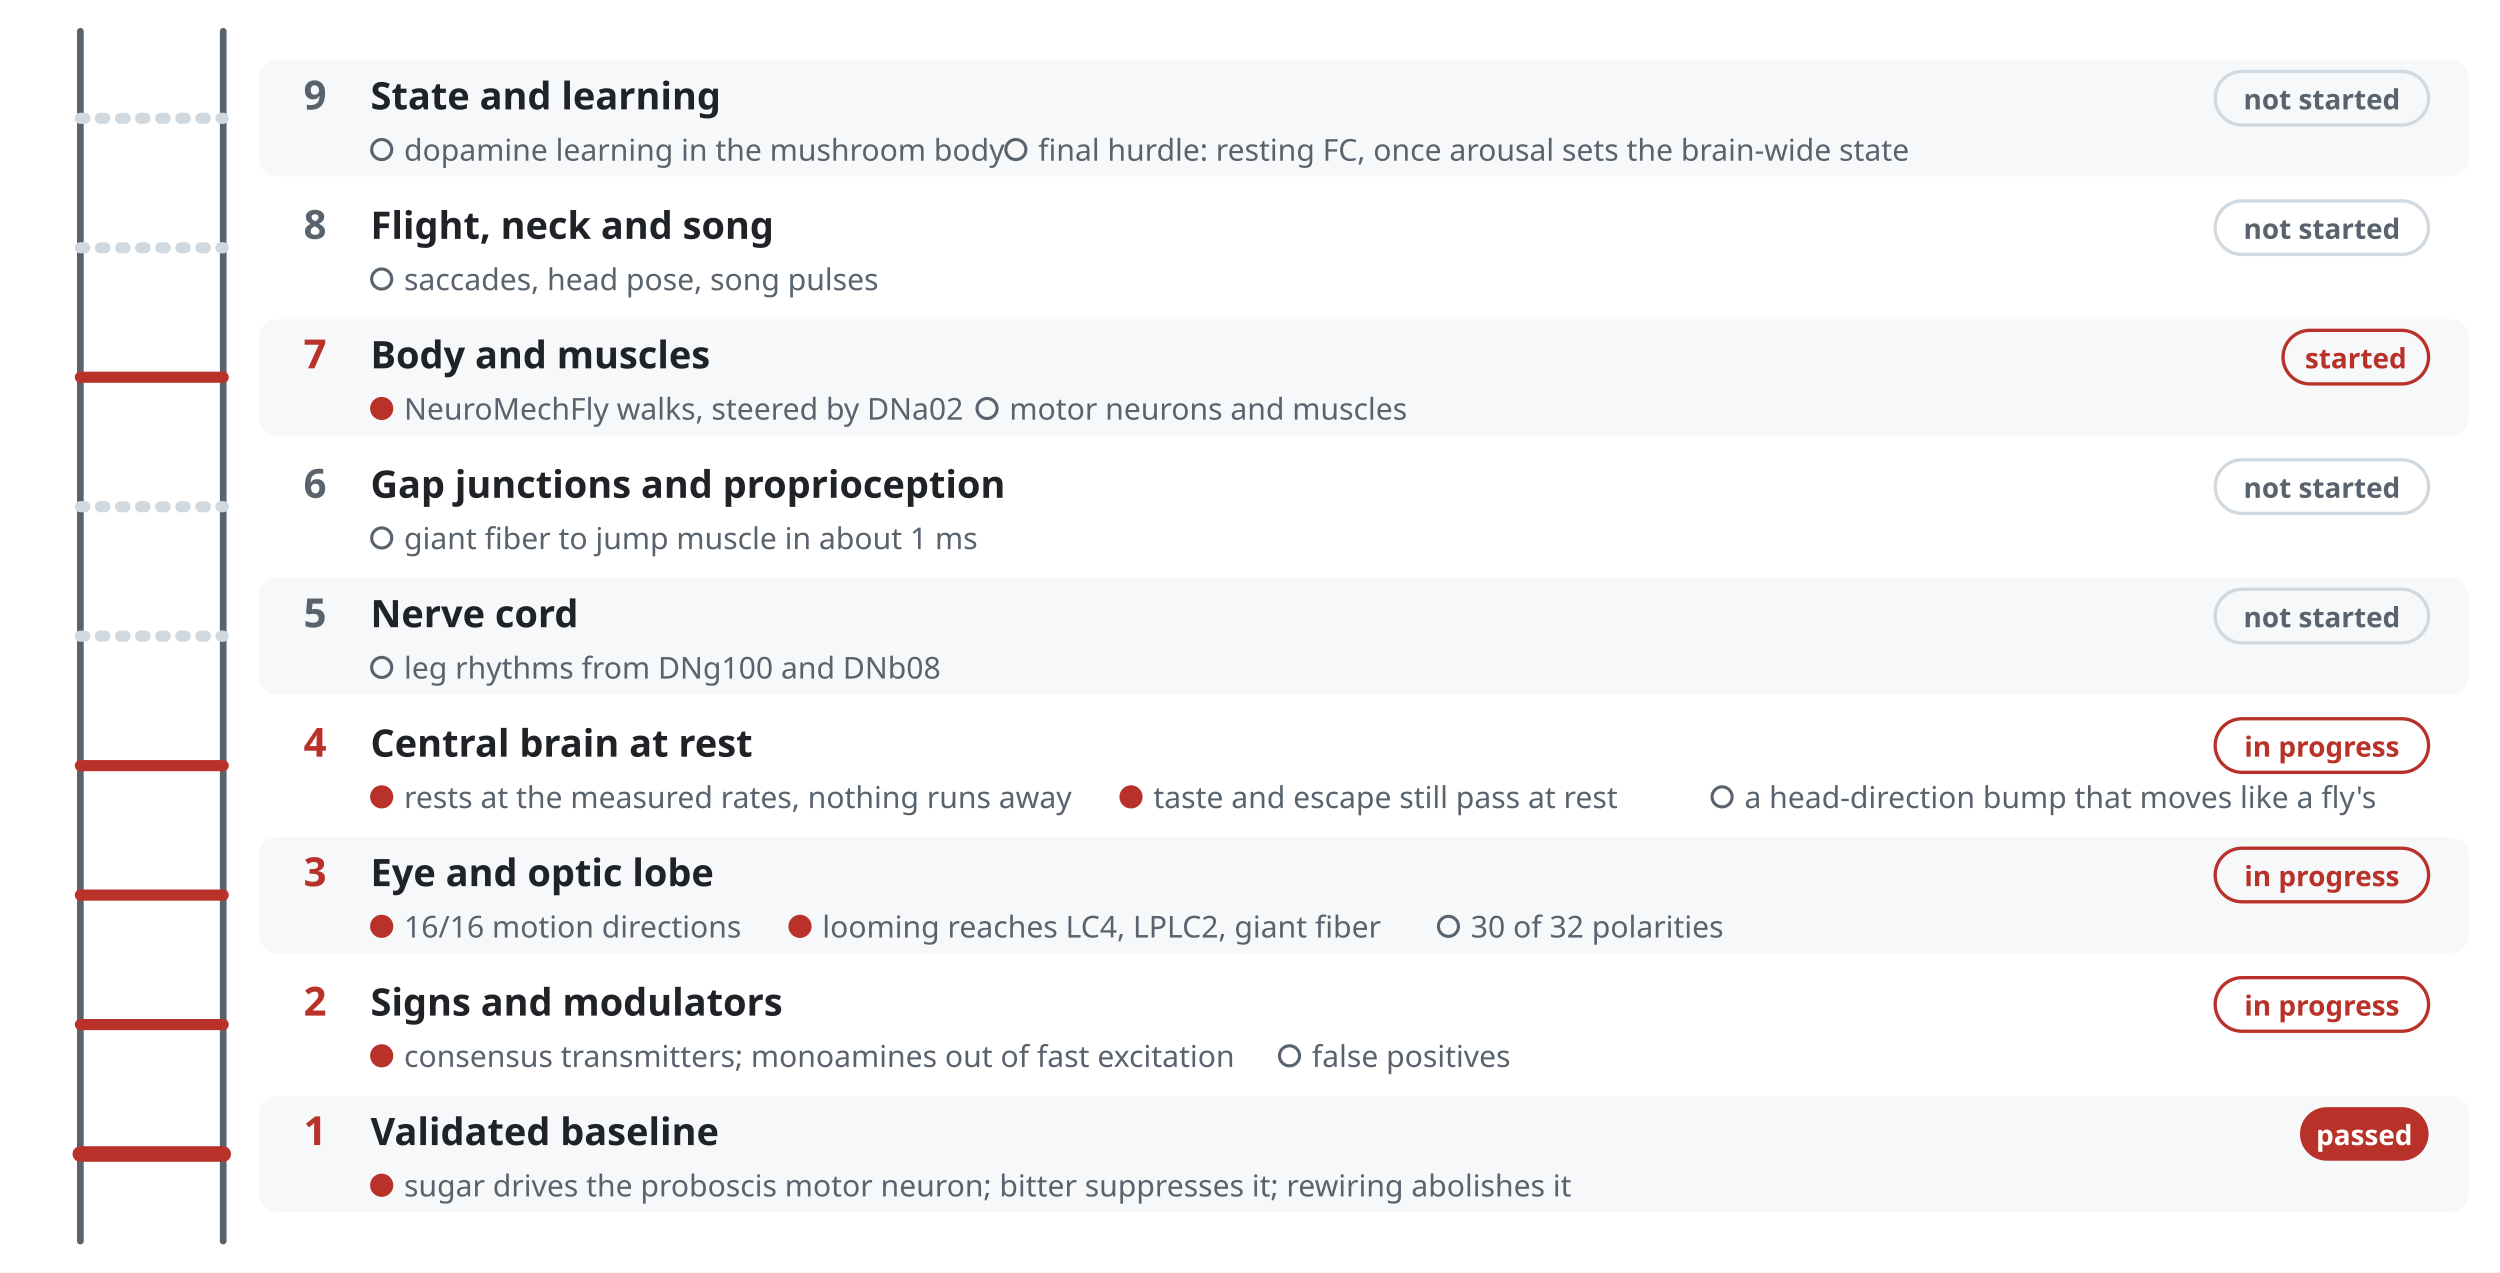
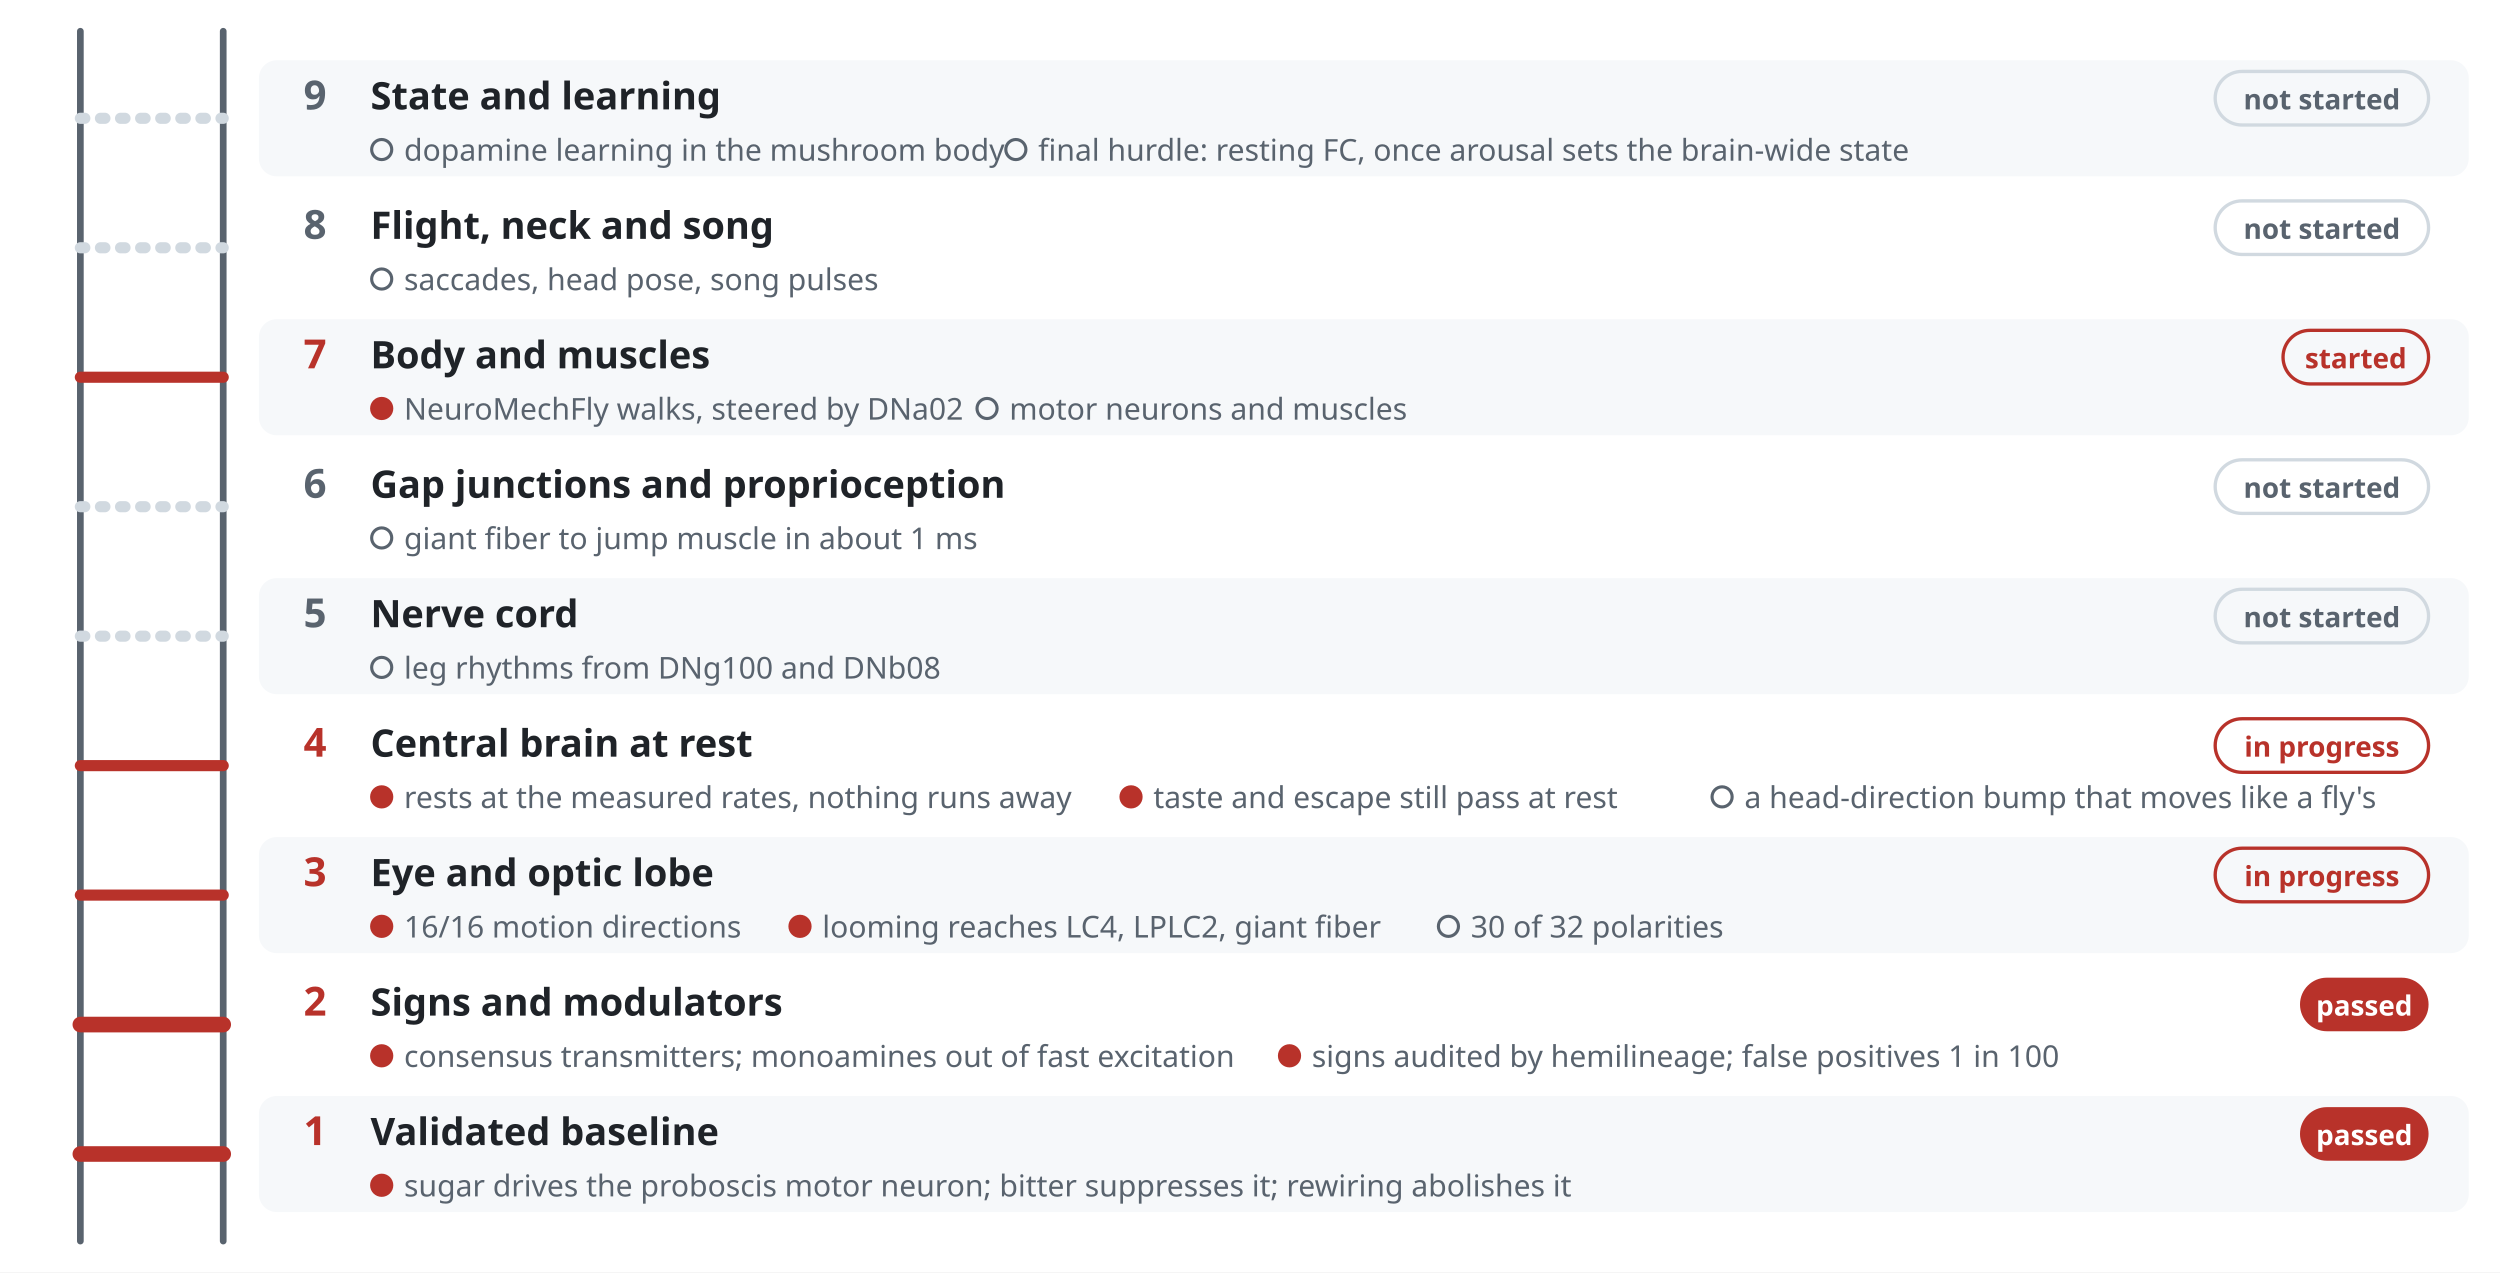
<svg xmlns="http://www.w3.org/2000/svg" width="1120" height="570" viewBox="0 0 1120 570" role="img" aria-labelledby="t">
  <style>
    text { font-family: -apple-system, BlinkMacSystemFont, 'Segoe UI', 'Noto Sans', Helvetica, Arial, sans-serif; }
    .num { font-size: 18px; font-weight: 700; font-variant-numeric: tabular-nums; }
    .name { font-size: 17px; font-weight: 600; fill: #1f2328; }
    .mark { font-size: 13.5px; fill: #59636e; }
    .pill { font-size: 12.5px; font-weight: 600; }
    </style>
  <rect width="1120" height="570" fill="#ffffff" />
  <path d="M36 14V556M100 14V556" stroke="#59636e" stroke-width="3" stroke-linecap="round" />
  <g>
    <rect x="116" y="491.0" width="990" height="52" rx="8" fill="#f6f8fa" />
    <path d="M36 517.0H100" stroke="#b8322a" stroke-width="7" stroke-linecap="round" />
    <text x="136" y="513.0" class="num" fill="#b8322a">1</text>
    <text x="166" y="513.0" class="name">Validated baseline</text>
    <rect x="1030.4" y="496.0" width="57.6" height="24" rx="12" fill="#b8322a" />
    <text x="1059.2" y="513.0" class="pill" fill="#ffffff" text-anchor="middle">passed</text>
    <circle cx="171.0" cy="531.0" r="4.5" fill="#b8322a" stroke="#b8322a" stroke-width="1.4" />
    <text x="181.0" y="536.0" class="mark">sugar drives the proboscis motor neuron; bitter suppresses it; rewiring abolishes it</text>
  </g>
  <g>
-     <path d="M36 459.0H100" stroke="#b8322a" stroke-width="5" stroke-linecap="round" />
+     <path d="M36 459.0H100" stroke="#b8322a" stroke-width="7" stroke-linecap="round" />
    <text x="136" y="455.0" class="num" fill="#b8322a">2</text>
    <text x="166" y="455.0" class="name">Signs and modulators</text>
-     <rect x="992.4" y="438.0" width="95.6" height="24" rx="12" fill="none" stroke="#b8322a" stroke-width="1.5" />
-     <text x="1040.2" y="455.0" class="pill" fill="#b8322a" text-anchor="middle">in progress</text>
+     <rect x="1030.4" y="438.0" width="57.6" height="24" rx="12" fill="#b8322a" />
+     <text x="1059.2" y="455.0" class="pill" fill="#ffffff" text-anchor="middle">passed</text>
    <circle cx="171.0" cy="473.0" r="4.5" fill="#b8322a" stroke="#b8322a" stroke-width="1.4" />
    <text x="181.0" y="478.0" class="mark">consensus transmitters; monoamines out of fast excitation</text>
-     <circle cx="577.7" cy="473.0" r="4.5" fill="none" stroke="#59636e" stroke-width="1.4" />
-     <text x="587.7" y="478.0" class="mark">false positives</text>
+     <circle cx="577.7" cy="473.0" r="4.5" fill="#b8322a" stroke="#b8322a" stroke-width="1.4" />
+     <text x="587.7" y="478.0" class="mark">signs audited by hemilineage; false positives 1 in 100</text>
  </g>
  <g>
    <rect x="116" y="375.0" width="990" height="52" rx="8" fill="#f6f8fa" />
    <path d="M36 401.0H100" stroke="#b8322a" stroke-width="5" stroke-linecap="round" />
    <text x="136" y="397.0" class="num" fill="#b8322a">3</text>
    <text x="166" y="397.0" class="name">Eye and optic lobe</text>
    <rect x="992.4" y="380.0" width="95.6" height="24" rx="12" fill="none" stroke="#b8322a" stroke-width="1.5" />
    <text x="1040.2" y="397.0" class="pill" fill="#b8322a" text-anchor="middle">in progress</text>
    <circle cx="171.0" cy="415.0" r="4.5" fill="#b8322a" stroke="#b8322a" stroke-width="1.4" />
    <text x="181.0" y="420.0" class="mark">16/16 motion directions</text>
    <circle cx="358.4" cy="415.0" r="4.5" fill="#b8322a" stroke="#b8322a" stroke-width="1.4" />
    <text x="368.4" y="420.0" class="mark">looming reaches LC4, LPLC2, giant fiber</text>
    <circle cx="648.9" cy="415.0" r="4.5" fill="none" stroke="#59636e" stroke-width="1.4" />
    <text x="658.9" y="420.0" class="mark">30 of 32 polarities</text>
  </g>
  <g>
    <path d="M36 343.0H100" stroke="#b8322a" stroke-width="5" stroke-linecap="round" />
    <text x="136" y="339.0" class="num" fill="#b8322a">4</text>
    <text x="166" y="339.0" class="name">Central brain at rest</text>
    <rect x="992.4" y="322.0" width="95.6" height="24" rx="12" fill="none" stroke="#b8322a" stroke-width="1.5" />
    <text x="1040.2" y="339.0" class="pill" fill="#b8322a" text-anchor="middle">in progress</text>
    <circle cx="171.0" cy="357.0" r="4.5" fill="#b8322a" stroke="#b8322a" stroke-width="1.4" />
    <text x="181.0" y="362.0" class="mark">rests at the measured rates, nothing runs away</text>
    <circle cx="506.7" cy="357.0" r="4.5" fill="#b8322a" stroke="#b8322a" stroke-width="1.4" />
    <text x="516.7" y="362.0" class="mark">taste and escape still pass at rest</text>
    <circle cx="771.5" cy="357.0" r="4.5" fill="none" stroke="#59636e" stroke-width="1.4" />
    <text x="781.5" y="362.0" class="mark">a head-direction bump that moves like a fly's</text>
  </g>
  <g>
    <rect x="116" y="259.0" width="990" height="52" rx="8" fill="#f6f8fa" />
    <path d="M36 285.0H100" stroke="#d1d9e0" stroke-width="5" stroke-linecap="round" stroke-dasharray="2 7" />
    <text x="136" y="281.0" class="num" fill="#59636e">5</text>
    <text x="166" y="281.0" class="name">Nerve cord</text>
    <rect x="992.4" y="264.0" width="95.6" height="24" rx="12" fill="none" stroke="#d1d9e0" stroke-width="1.5" />
    <text x="1040.2" y="281.0" class="pill" fill="#59636e" text-anchor="middle">not started</text>
    <circle cx="171.0" cy="299.0" r="4.5" fill="none" stroke="#59636e" stroke-width="1.4" />
    <text x="181.0" y="304.0" class="mark">leg rhythms from DNg100 and DNb08</text>
  </g>
  <g>
    <path d="M36 227.0H100" stroke="#d1d9e0" stroke-width="5" stroke-linecap="round" stroke-dasharray="2 7" />
    <text x="136" y="223.0" class="num" fill="#59636e">6</text>
    <text x="166" y="223.0" class="name">Gap junctions and proprioception</text>
    <rect x="992.4" y="206.0" width="95.6" height="24" rx="12" fill="none" stroke="#d1d9e0" stroke-width="1.5" />
    <text x="1040.2" y="223.0" class="pill" fill="#59636e" text-anchor="middle">not started</text>
    <circle cx="171.0" cy="241.0" r="4.5" fill="none" stroke="#59636e" stroke-width="1.4" />
    <text x="181.0" y="246.0" class="mark">giant fiber to jump muscle in about 1 ms</text>
  </g>
  <g>
    <rect x="116" y="143.0" width="990" height="52" rx="8" fill="#f6f8fa" />
    <path d="M36 169.0H100" stroke="#b8322a" stroke-width="5" stroke-linecap="round" />
    <text x="136" y="165.0" class="num" fill="#b8322a">7</text>
    <text x="166" y="165.0" class="name">Body and muscles</text>
    <rect x="1022.8" y="148.0" width="65.2" height="24" rx="12" fill="none" stroke="#b8322a" stroke-width="1.5" />
    <text x="1055.4" y="165.0" class="pill" fill="#b8322a" text-anchor="middle">started</text>
    <circle cx="171.0" cy="183.0" r="4.5" fill="#b8322a" stroke="#b8322a" stroke-width="1.4" />
    <text x="181.0" y="188.0" class="mark">NeuroMechFly walks, steered by DNa02</text>
    <circle cx="442.2" cy="183.0" r="4.5" fill="none" stroke="#59636e" stroke-width="1.4" />
    <text x="452.2" y="188.0" class="mark">motor neurons and muscles</text>
  </g>
  <g>
    <path d="M36 111.0H100" stroke="#d1d9e0" stroke-width="5" stroke-linecap="round" stroke-dasharray="2 7" />
    <text x="136" y="107.0" class="num" fill="#59636e">8</text>
    <text x="166" y="107.0" class="name">Flight, neck and song</text>
    <rect x="992.4" y="90.0" width="95.6" height="24" rx="12" fill="none" stroke="#d1d9e0" stroke-width="1.5" />
    <text x="1040.2" y="107.0" class="pill" fill="#59636e" text-anchor="middle">not started</text>
    <circle cx="171.0" cy="125.0" r="4.5" fill="none" stroke="#59636e" stroke-width="1.4" />
    <text x="181.0" y="130.0" class="mark">saccades, head pose, song pulses</text>
  </g>
  <g>
    <rect x="116" y="27.0" width="990" height="52" rx="8" fill="#f6f8fa" />
    <path d="M36 53.0H100" stroke="#d1d9e0" stroke-width="5" stroke-linecap="round" stroke-dasharray="2 7" />
    <text x="136" y="49.0" class="num" fill="#59636e">9</text>
    <text x="166" y="49.0" class="name">State and learning</text>
    <rect x="992.4" y="32.0" width="95.6" height="24" rx="12" fill="none" stroke="#d1d9e0" stroke-width="1.5" />
    <text x="1040.2" y="49.0" class="pill" fill="#59636e" text-anchor="middle">not started</text>
    <circle cx="171.0" cy="67.0" r="4.5" fill="none" stroke="#59636e" stroke-width="1.4" />
    <text x="181.0" y="72.0" class="mark">dopamine learning in the mushroom body</text>
    <circle cx="455.1" cy="67.0" r="4.5" fill="none" stroke="#59636e" stroke-width="1.4" />
    <text x="465.1" y="72.0" class="mark">final hurdle: resting FC, once arousal sets the brain-wide state</text>
  </g>
</svg>
